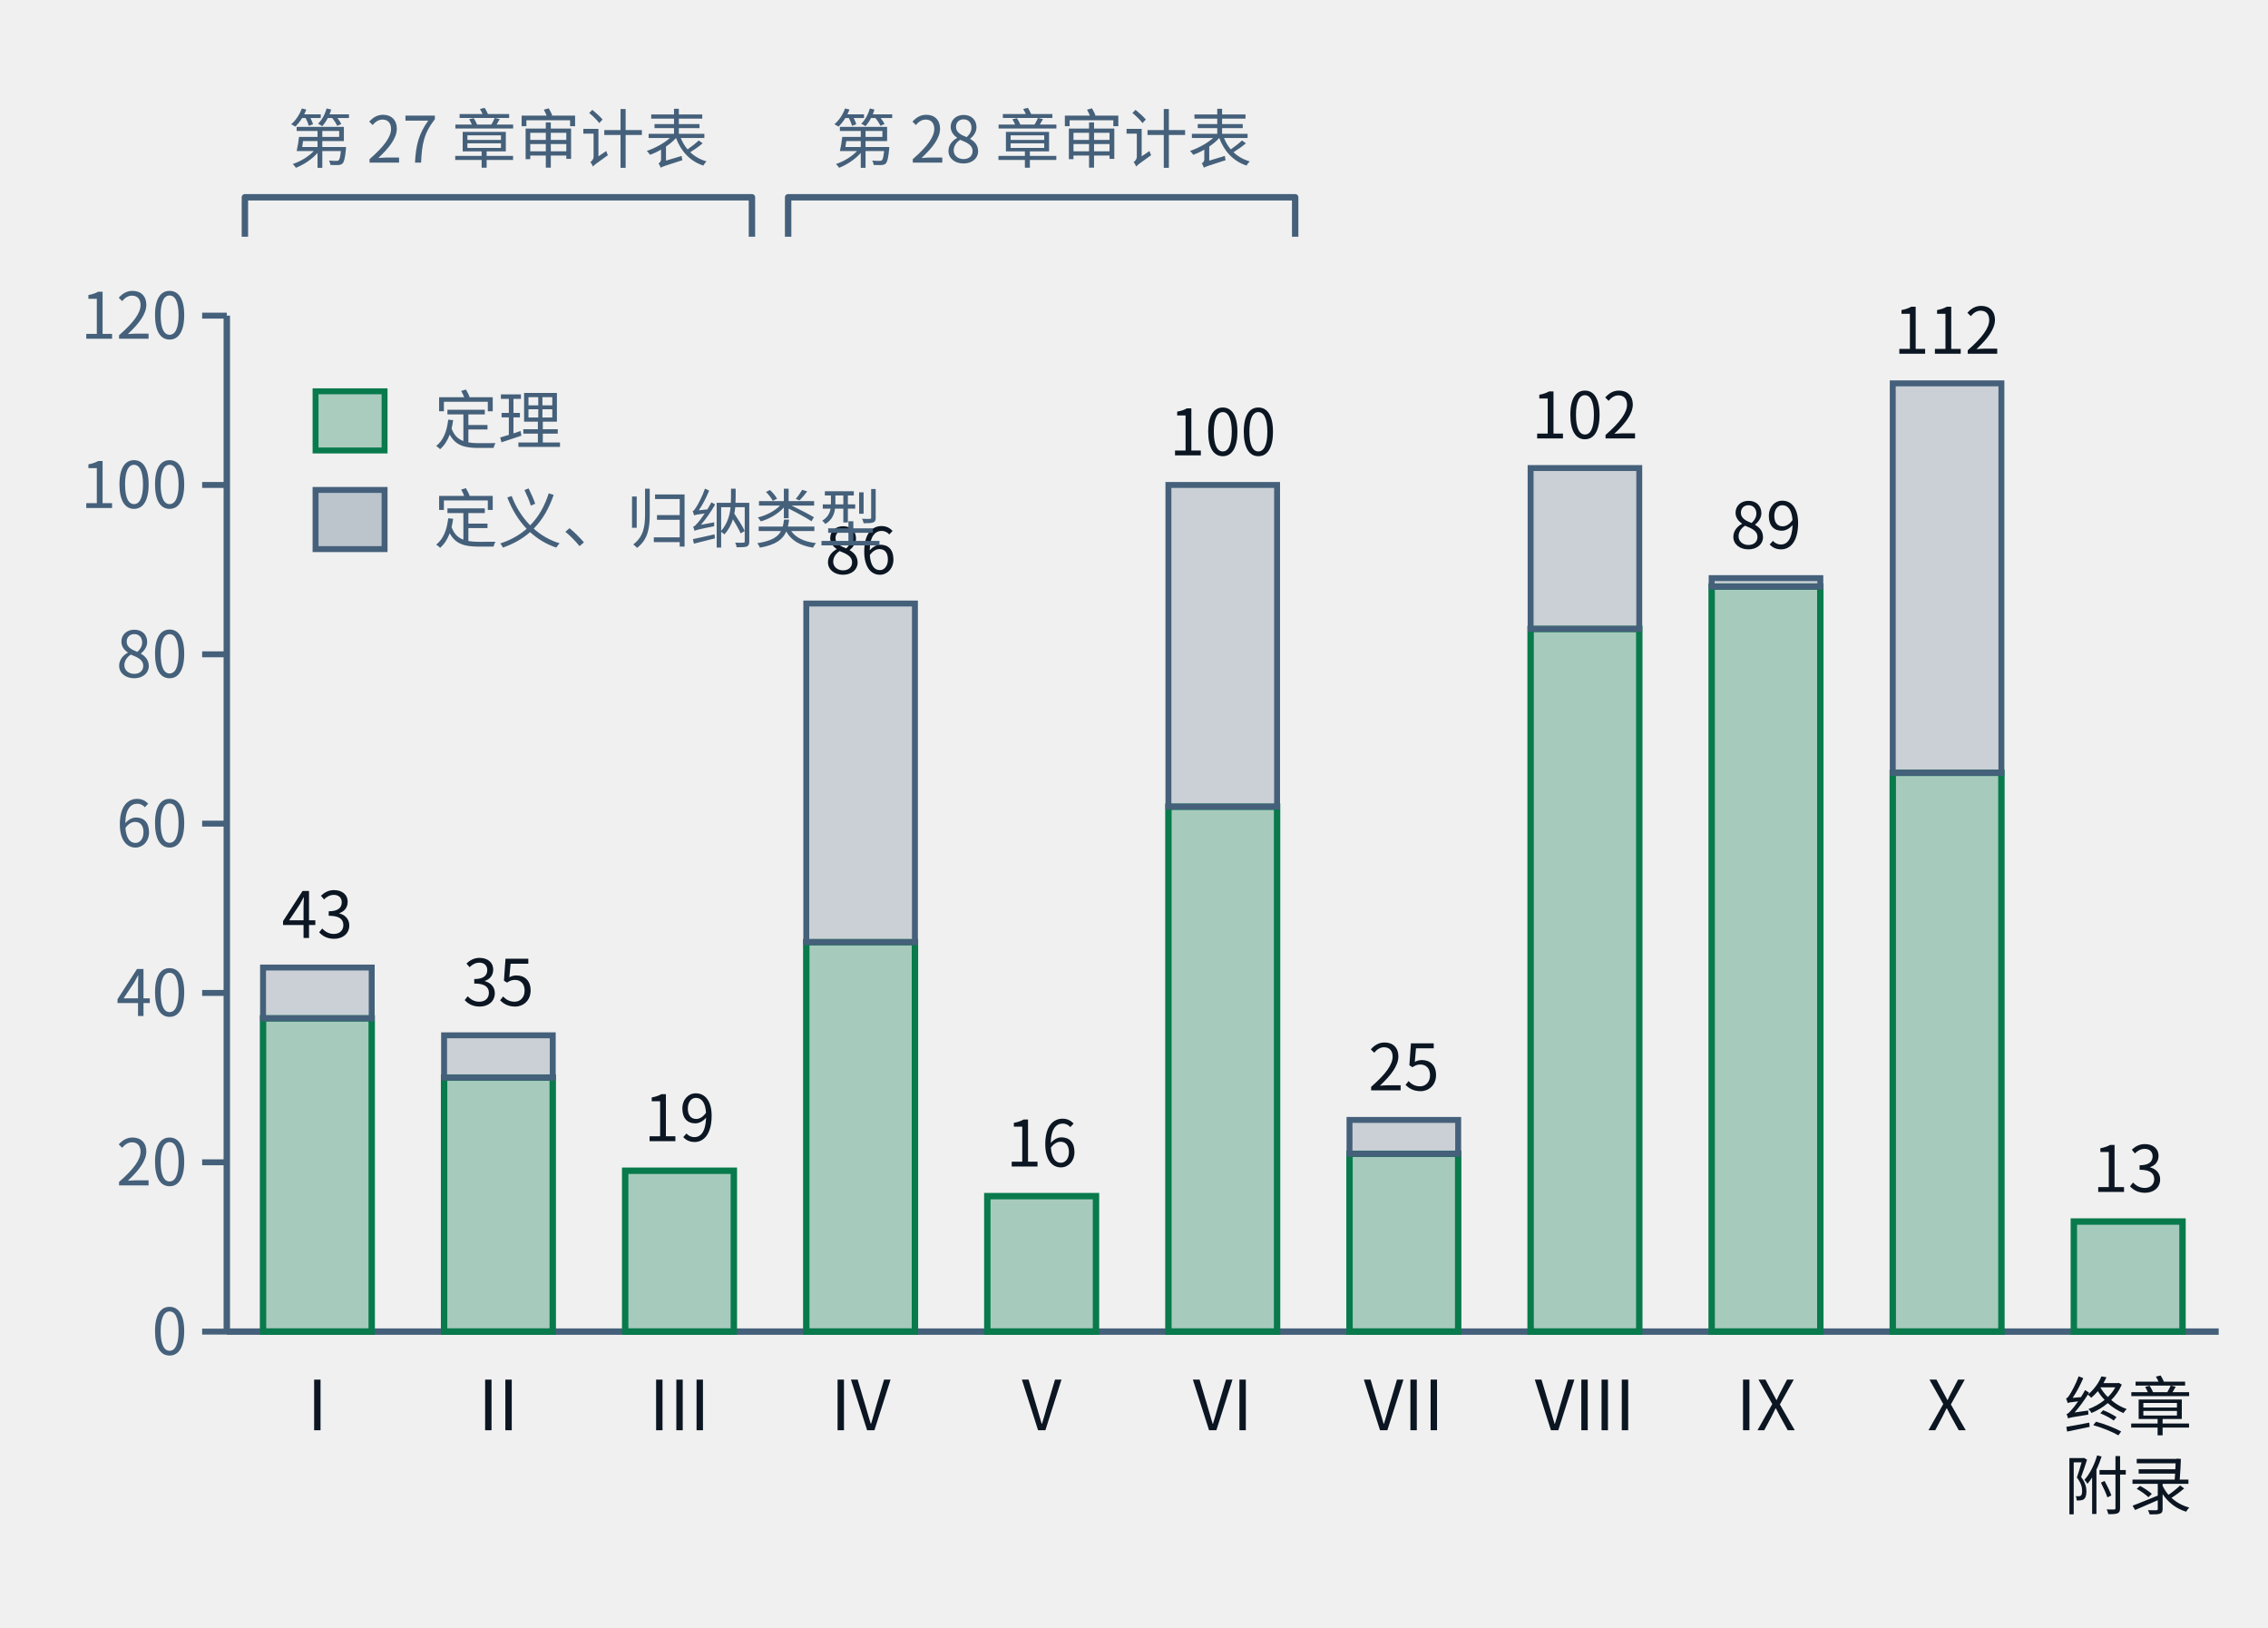
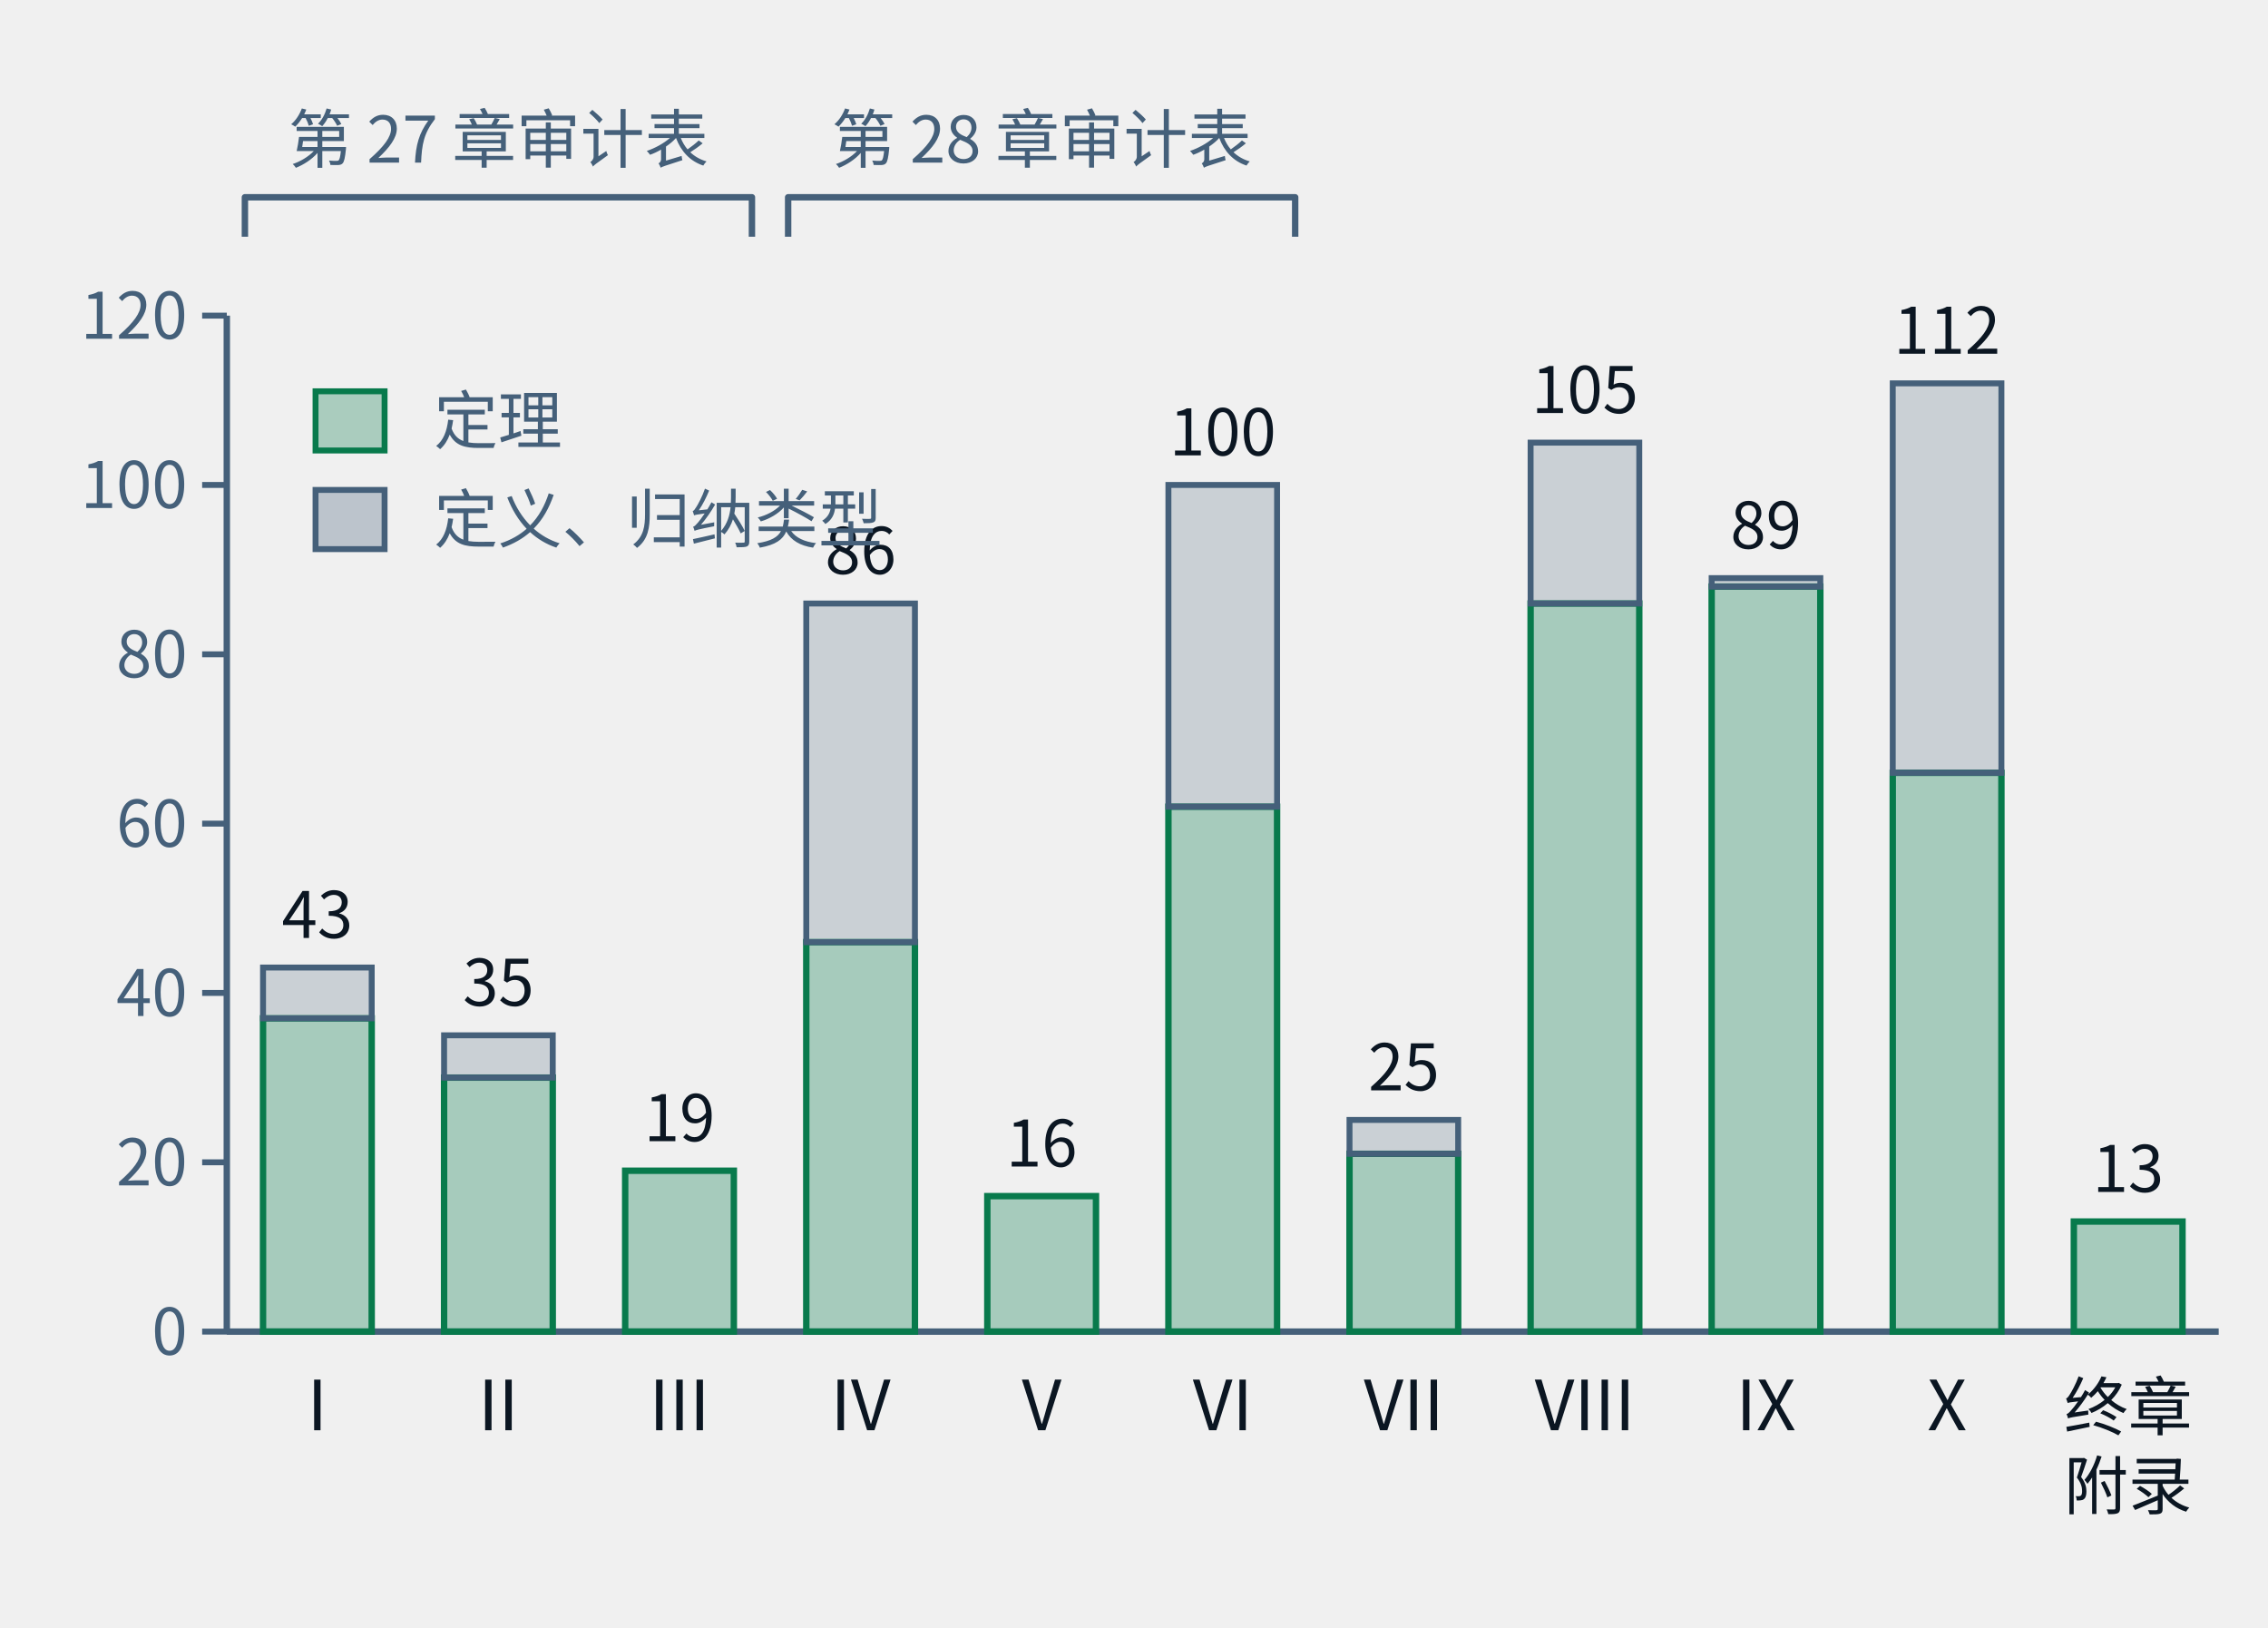
- <svg xmlns="http://www.w3.org/2000/svg" class="tr-fig" data-tr-fig="ch28-declaration-parts" data-lang="zh" viewBox="0 0 460 330" width="460" height="330" font-family="'Noto Sans SC', 'Noto Sans CJK SC', 'Source Sans 3', 'PingFang SC', 'Microsoft YaHei', system-ui, sans-serif" role="img" aria-label="柱状图。横轴是第一至第十部与“终章与附录”，柱高是该部章节用 lean= 引用的不同声明数；每根柱子下段绿色是锁文件里种类为定理的声明，上段灰色是定义与归纳类型。I：定理 37、其他 6；II：定理 30、其他 5；III：定理 19、其他 0；IV：定理 46、其他 40；V：定理 16、其他 0；VI：定理 62、其他 38；VII：定理 21、其他 4；VIII：定理 83、其他 19；IX：定理 88、其他 1；X：定理 66、其他 46；终章与附录：定理 13、其他 0。柱子上方两道括号：第一至第三部标“第二十七章审计表”，第四至第六部标“第二十八章审计表”。">
+ <svg xmlns="http://www.w3.org/2000/svg" class="tr-fig" data-tr-fig="ch28-declaration-parts" data-lang="zh" viewBox="0 0 460 330" width="460" height="330" font-family="'Noto Sans SC', 'Noto Sans CJK SC', 'Source Sans 3', 'PingFang SC', 'Microsoft YaHei', system-ui, sans-serif" role="img" aria-label="柱状图。横轴是第一至第十部与“终章与附录”，柱高是该部章节用 lean= 引用的不同声明数；每根柱子下段绿色是锁文件里种类为定理的声明，上段灰色是定义与归纳类型。I：定理 37、其他 6；II：定理 30、其他 5；III：定理 19、其他 0；IV：定理 46、其他 40；V：定理 16、其他 0；VI：定理 62、其他 38；VII：定理 21、其他 4；VIII：定理 86、其他 19；IX：定理 88、其他 1；X：定理 66、其他 46；终章与附录：定理 13、其他 0。柱子上方两道括号：第一至第三部标“第二十七章审计表”，第四至第六部标“第二十八章审计表”。">
  <style>.ts-ink{stroke:#0b1622}.tf-ink{fill:#0b1622}.ts-dim{stroke:#45607a}.tf-dim{fill:#45607a}.ts-faint{stroke:#9db3c4}.tf-faint{fill:#9db3c4}.ts-edge{stroke:#b9d0dd}.tf-edge{fill:#b9d0dd}.ts-hot{stroke:#5f9bb5}.tf-hot{fill:#5f9bb5}.ts-bg{stroke:#ffffff}.tf-bg{fill:#ffffff}.ts-panel{stroke:#eef5f9}.tf-panel{fill:#eef5f9}.ts-sheet{stroke:#f7fbfd}.tf-sheet{fill:#f7fbfd}.ts-cyan{stroke:#007c8a}.tf-cyan{fill:#007c8a}.ts-magenta{stroke:#b0128f}.tf-magenta{fill:#b0128f}.ts-amber{stroke:#946200}.tf-amber{fill:#946200}.ts-violet{stroke:#5a45c8}.tf-violet{fill:#5a45c8}.ts-ok{stroke:#087a4c}.tf-ok{fill:#087a4c}.ts-warn{stroke:#c21f3a}.tf-warn{fill:#c21f3a}.ts-blue{stroke:#1d5fd0}.tf-blue{fill:#1d5fd0}.ts-orange{stroke:#b85410}.tf-orange{fill:#b85410}.ts-sigma{stroke:#28405a}.tf-sigma{fill:#28405a}@media (prefers-color-scheme:dark){.ts-ink{stroke:#d4efff}.tf-ink{fill:#d4efff}.ts-dim{stroke:#6f8ea5}.tf-dim{fill:#6f8ea5}.ts-faint{stroke:#34506a}.tf-faint{fill:#34506a}.ts-edge{stroke:#143049}.tf-edge{fill:#143049}.ts-hot{stroke:#1f5d7c}.tf-hot{fill:#1f5d7c}.ts-bg{stroke:#03060c}.tf-bg{fill:#03060c}.ts-panel{stroke:#07101b}.tf-panel{fill:#07101b}.ts-sheet{stroke:#050c16}.tf-sheet{fill:#050c16}.ts-cyan{stroke:#19f0ff}.tf-cyan{fill:#19f0ff}.ts-magenta{stroke:#ff2fd0}.tf-magenta{fill:#ff2fd0}.ts-amber{stroke:#ffc83d}.tf-amber{fill:#ffc83d}.ts-violet{stroke:#9d8cff}.tf-violet{fill:#9d8cff}.ts-ok{stroke:#46ffb2}.tf-ok{fill:#46ffb2}.ts-warn{stroke:#ff5064}.tf-warn{fill:#ff5064}.ts-blue{stroke:#2a7bff}.tf-blue{fill:#2a7bff}.ts-orange{stroke:#ff8a3c}.tf-orange{fill:#ff8a3c}.ts-sigma{stroke:#cfe3ff}.tf-sigma{fill:#cfe3ff}}</style>
  <line x1="46" y1="64" x2="46" y2="270" class="ts-dim" stroke-width="1.3" fill="none" />
  <line x1="41" y1="270" x2="46" y2="270" class="ts-dim" stroke-width="1.2" fill="none" />
  <text class="tf-dim" x="38" y="274.68" font-size="13" text-anchor="end">0</text>
  <line x1="41" y1="235.67" x2="46" y2="235.67" class="ts-dim" stroke-width="1.2" fill="none" />
  <text class="tf-dim" x="38" y="240.35" font-size="13" text-anchor="end">20</text>
  <line x1="41" y1="201.33" x2="46" y2="201.33" class="ts-dim" stroke-width="1.2" fill="none" />
  <text class="tf-dim" x="38" y="206.01" font-size="13" text-anchor="end">40</text>
  <line x1="41" y1="167" x2="46" y2="167" class="ts-dim" stroke-width="1.2" fill="none" />
  <text class="tf-dim" x="38" y="171.68" font-size="13" text-anchor="end">60</text>
  <line x1="41" y1="132.67" x2="46" y2="132.67" class="ts-dim" stroke-width="1.2" fill="none" />
  <text class="tf-dim" x="38" y="137.35" font-size="13" text-anchor="end">80</text>
  <line x1="41" y1="98.33" x2="46" y2="98.33" class="ts-dim" stroke-width="1.2" fill="none" />
  <text class="tf-dim" x="38" y="103.01" font-size="13" text-anchor="end">100</text>
  <line x1="41" y1="64" x2="46" y2="64" class="ts-dim" stroke-width="1.2" fill="none" />
  <text class="tf-dim" x="38" y="68.68" font-size="13" text-anchor="end">120</text>
  <line x1="46" y1="270" x2="450" y2="270" class="ts-dim" stroke-width="1.3" fill="none" />
  <rect x="53.35" y="206.48" width="22.04" height="63.52" class="ts-ok tf-ok" stroke-width="1.3" fill-opacity="0.32" />
  <rect x="53.35" y="196.18" width="22.04" height="10.3" class="ts-dim tf-dim" stroke-width="1.2" fill-opacity="0.22" />
  <text class="tf-ink" x="64.36" y="190.18" font-size="13" text-anchor="middle">43</text>
  <text class="tf-ink" x="64.36" y="290" font-size="14" text-anchor="middle">I</text>
  <rect x="90.07" y="218.5" width="22.04" height="51.5" class="ts-ok tf-ok" stroke-width="1.3" fill-opacity="0.32" />
  <rect x="90.07" y="209.92" width="22.04" height="8.58" class="ts-dim tf-dim" stroke-width="1.2" fill-opacity="0.22" />
  <text class="tf-ink" x="101.09" y="203.92" font-size="13" text-anchor="middle">35</text>
  <text class="tf-ink" x="101.09" y="290" font-size="14" text-anchor="middle">II</text>
  <rect x="126.8" y="237.38" width="22.04" height="32.62" class="ts-ok tf-ok" stroke-width="1.3" fill-opacity="0.32" />
  <text class="tf-ink" x="137.82" y="231.38" font-size="13" text-anchor="middle">19</text>
  <text class="tf-ink" x="137.82" y="290" font-size="14" text-anchor="middle">III</text>
  <rect x="163.53" y="191.03" width="22.04" height="78.97" class="ts-ok tf-ok" stroke-width="1.3" fill-opacity="0.32" />
  <rect x="163.53" y="122.37" width="22.04" height="68.67" class="ts-dim tf-dim" stroke-width="1.2" fill-opacity="0.22" />
  <text class="tf-ink" x="174.55" y="116.37" font-size="13" text-anchor="middle">86</text>
  <text class="tf-ink" x="174.55" y="290" font-size="14" text-anchor="middle">IV</text>
  <rect x="200.25" y="242.53" width="22.04" height="27.47" class="ts-ok tf-ok" stroke-width="1.3" fill-opacity="0.32" />
  <text class="tf-ink" x="211.27" y="236.53" font-size="13" text-anchor="middle">16</text>
  <text class="tf-ink" x="211.27" y="290" font-size="14" text-anchor="middle">V</text>
  <rect x="236.98" y="163.57" width="22.04" height="106.43" class="ts-ok tf-ok" stroke-width="1.3" fill-opacity="0.32" />
  <rect x="236.98" y="98.33" width="22.04" height="65.23" class="ts-dim tf-dim" stroke-width="1.2" fill-opacity="0.22" />
  <text class="tf-ink" x="248" y="92.33" font-size="13" text-anchor="middle">100</text>
  <text class="tf-ink" x="248" y="290" font-size="14" text-anchor="middle">VI</text>
  <rect x="273.71" y="233.95" width="22.04" height="36.05" class="ts-ok tf-ok" stroke-width="1.3" fill-opacity="0.32" />
  <rect x="273.71" y="227.08" width="22.04" height="6.87" class="ts-dim tf-dim" stroke-width="1.2" fill-opacity="0.22" />
  <text class="tf-ink" x="284.73" y="221.08" font-size="13" text-anchor="middle">25</text>
  <text class="tf-ink" x="284.73" y="290" font-size="14" text-anchor="middle">VII</text>
-   <rect x="310.44" y="127.52" width="22.04" height="142.48" class="ts-ok tf-ok" stroke-width="1.3" fill-opacity="0.32" />
-   <rect x="310.44" y="94.9" width="22.04" height="32.62" class="ts-dim tf-dim" stroke-width="1.2" fill-opacity="0.22" />
-   <text class="tf-ink" x="321.45" y="88.9" font-size="13" text-anchor="middle">102</text>
+   <rect x="310.44" y="122.37" width="22.04" height="147.63" class="ts-ok tf-ok" stroke-width="1.3" fill-opacity="0.32" />
+   <rect x="310.44" y="89.75" width="22.04" height="32.62" class="ts-dim tf-dim" stroke-width="1.2" fill-opacity="0.22" />
+   <text class="tf-ink" x="321.45" y="83.75" font-size="13" text-anchor="middle">105</text>
  <text class="tf-ink" x="321.45" y="290" font-size="14" text-anchor="middle">VIII</text>
  <rect x="347.16" y="118.93" width="22.04" height="151.07" class="ts-ok tf-ok" stroke-width="1.3" fill-opacity="0.32" />
  <rect x="347.16" y="117.22" width="22.04" height="1.72" class="ts-dim tf-dim" stroke-width="1.2" fill-opacity="0.22" />
  <text class="tf-ink" x="358.18" y="111.22" font-size="13" text-anchor="middle">89</text>
  <text class="tf-ink" x="358.18" y="290" font-size="14" text-anchor="middle">IX</text>
  <rect x="383.89" y="156.7" width="22.04" height="113.3" class="ts-ok tf-ok" stroke-width="1.3" fill-opacity="0.32" />
  <rect x="383.89" y="77.73" width="22.04" height="78.97" class="ts-dim tf-dim" stroke-width="1.2" fill-opacity="0.22" />
  <text class="tf-ink" x="394.91" y="71.73" font-size="13" text-anchor="middle">112</text>
  <text class="tf-ink" x="394.91" y="290" font-size="14" text-anchor="middle">X</text>
  <rect x="420.62" y="247.68" width="22.04" height="22.32" class="ts-ok tf-ok" stroke-width="1.3" fill-opacity="0.32" />
  <text class="tf-ink" x="431.64" y="241.68" font-size="13" text-anchor="middle">13</text>
  <text class="tf-ink" x="431.64" y="290" font-size="13" text-anchor="middle">终章</text>
  <text class="tf-ink" x="431.64" y="306" font-size="13" text-anchor="middle">附录</text>
  <path d="M49.67 48 L49.67 40 L152.51 40 L152.51 48" class="ts-dim" stroke-width="1.3" stroke-linejoin="round" fill="none" />
  <text class="tf-dim" x="101.09" y="32.98" font-size="13" text-anchor="middle">第 27 章审计表</text>
  <path d="M159.85 48 L159.85 40 L262.69 40 L262.69 48" class="ts-dim" stroke-width="1.3" stroke-linejoin="round" fill="none" />
  <text class="tf-dim" x="211.27" y="32.98" font-size="13" text-anchor="middle">第 28 章审计表</text>
  <rect x="64" y="79.34" width="14" height="12" class="ts-ok tf-ok" stroke-width="1.2" fill-opacity="0.3" />
  <text class="tf-dim" x="88" y="90" font-size="13">定理</text>
  <rect x="64" y="99.34" width="14" height="12" class="ts-dim tf-dim" stroke-width="1.2" fill-opacity="0.3" />
  <text class="tf-dim" x="88" y="110" font-size="13">定义、归纳类型</text>
</svg>
